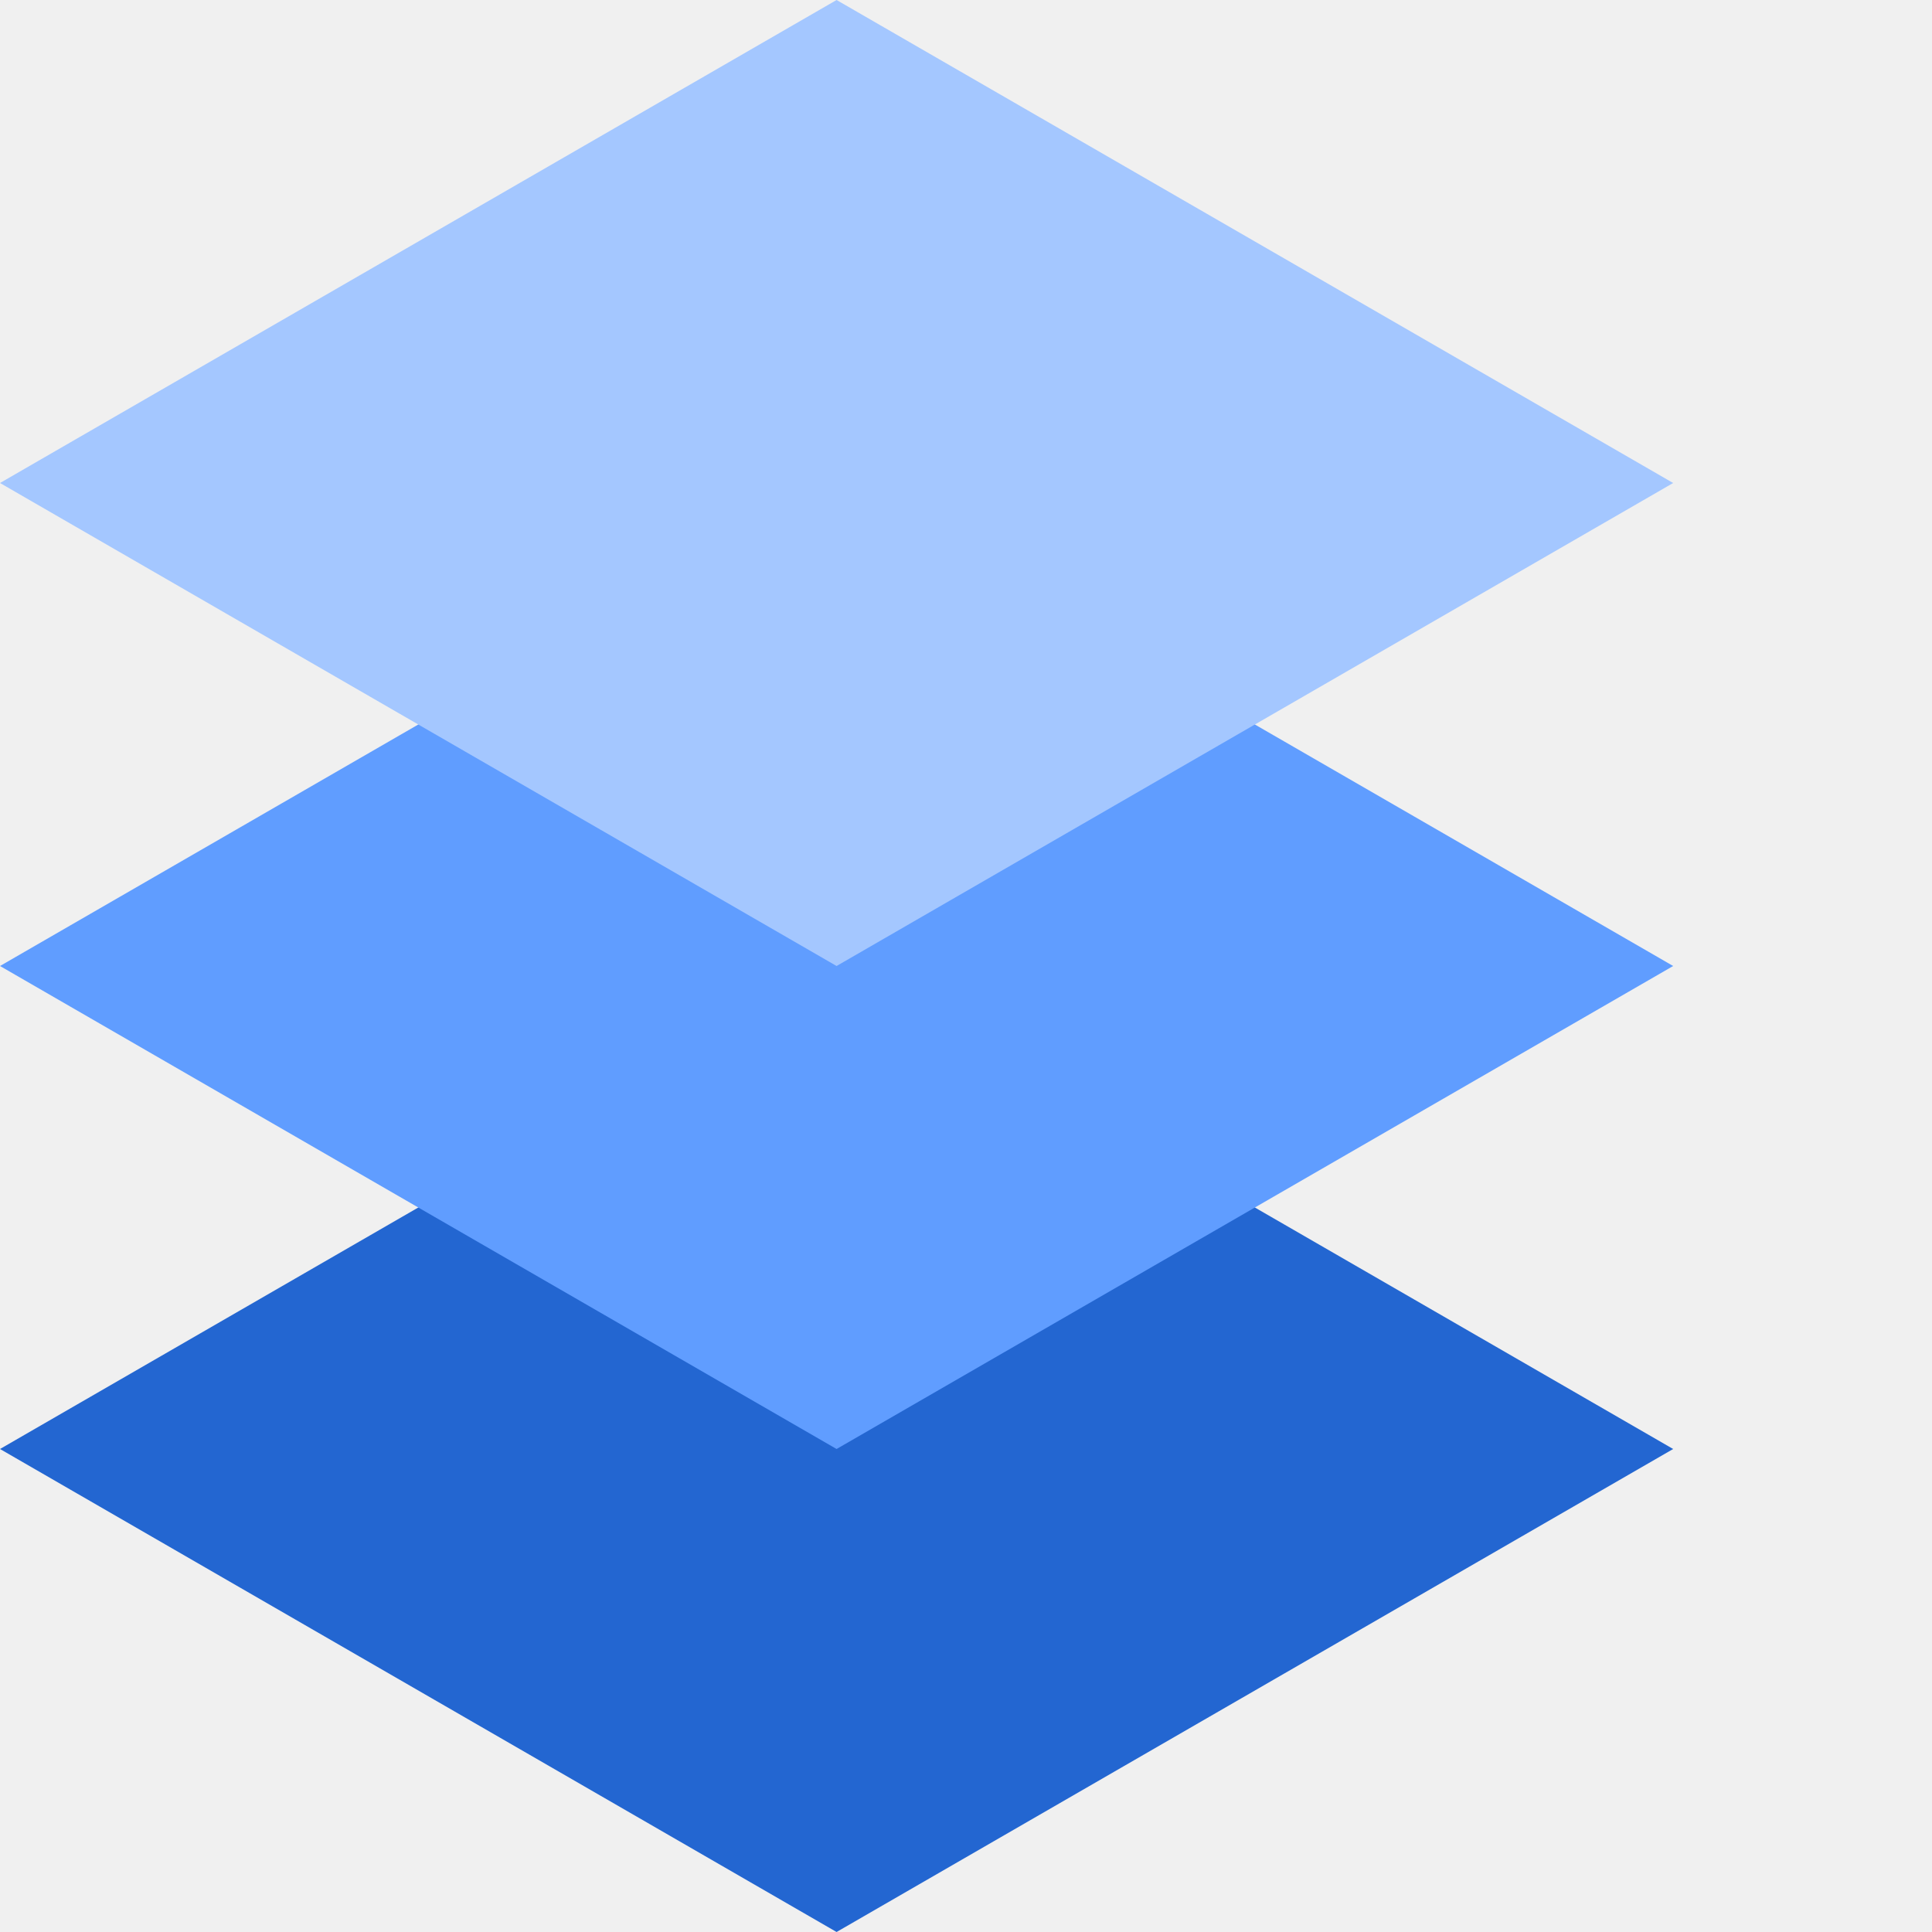
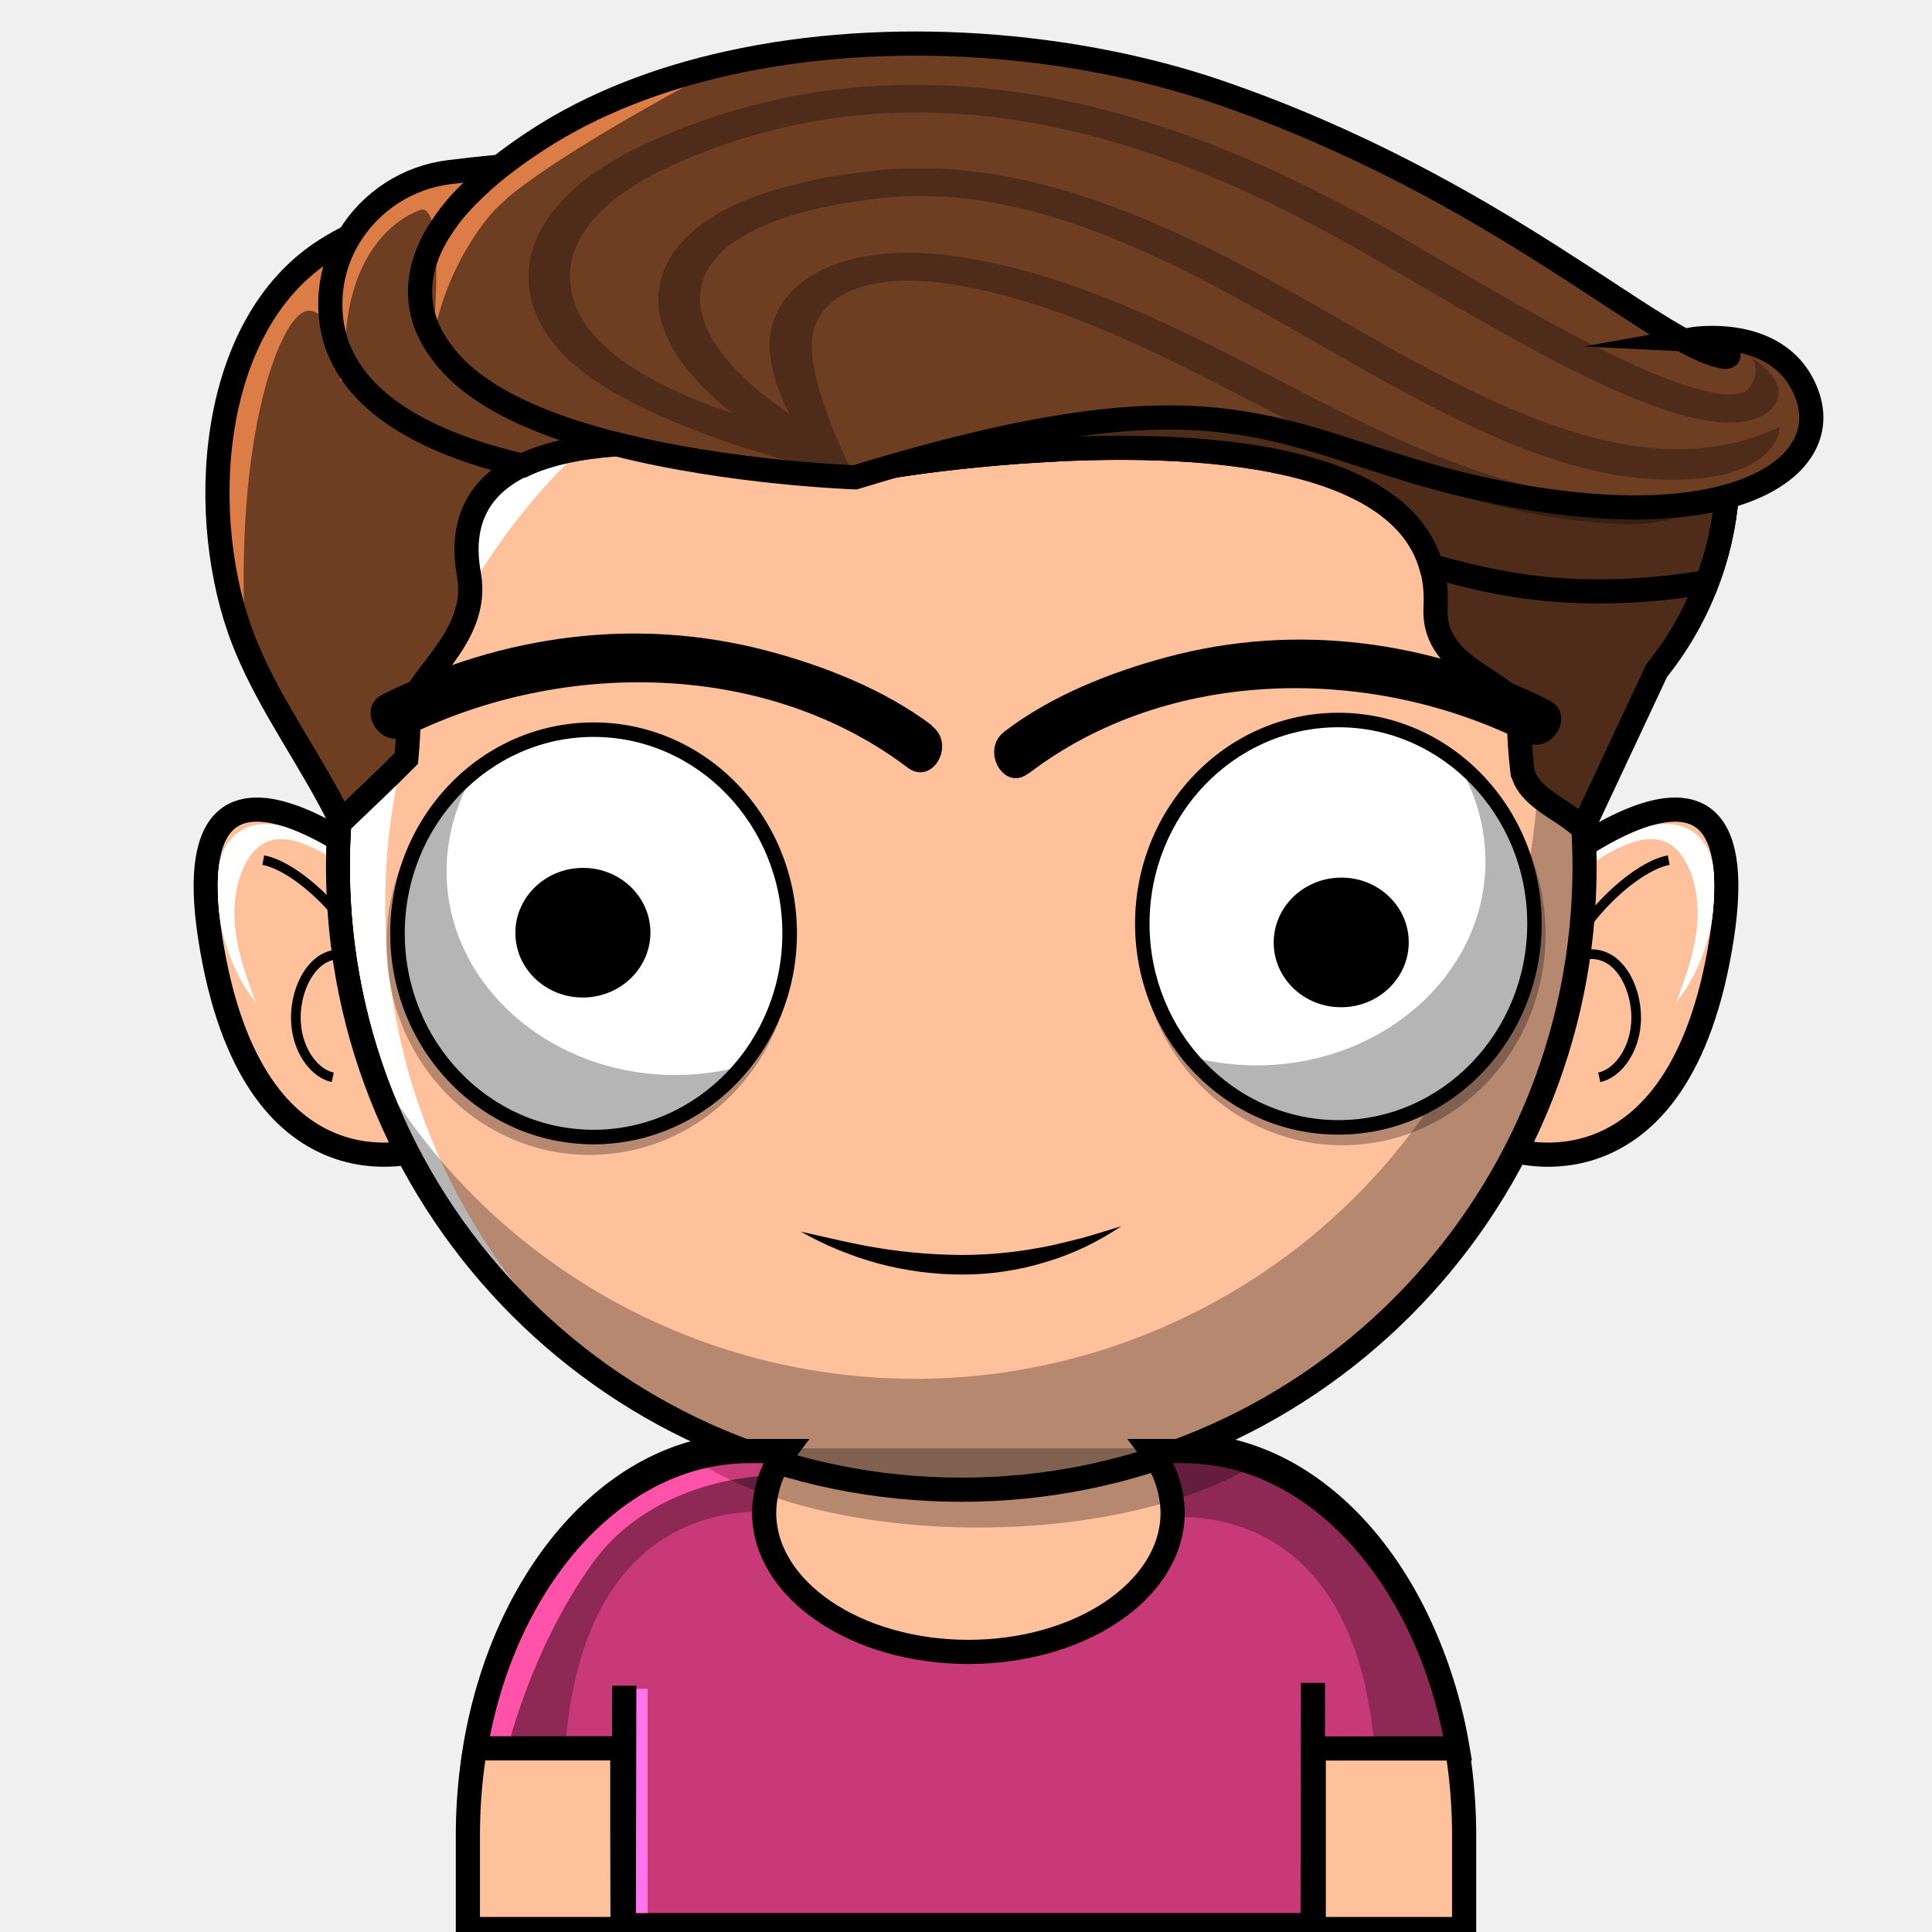
- <svg xmlns="http://www.w3.org/2000/svg" version="1.1" width="256" height="256" viewbox="0 0 949 256">
-   <path fill="#2366d1" d="M110.851 128L221.703 192L110.851 256L0 192Z" />
-   <path fill="#609dff" d="M110.851 64L221.703 128L110.851 192L0 128Z" />
-   <path fill="#a4c7ff" d="M110.851 0L221.703 64L110.851 128L0 64Z" />
+ <svg xmlns="http://www.w3.org/2000/svg" width="400" height="400">
+   <defs>
+     <style>.cls-multipy{mix-blend-mode: multiply;}.cls-softlight{mix-blend-mode: soft-light;}.cls-overlay{mix-blend-mode: overlay;}.cls-colorburn{mix-blend-mode: color-burn;}.cls-screen{mix-blend-mode: screen;}.cls-lighten{ mix-blend-mode: darken;}</style>
+   </defs>
+   <path fill="#ffc09c" stroke="#000" stroke-miterlimit="10" stroke-width="5" d="M303.13,380v19.39H96.87V380c0-38.61,19.76-71.1,45.91-78.94a42.23,42.23,0,0,1,8.94-1.67h0c1.08-.09,2.16-.14,3.26-.14h90c1.1,0,2.18,0,3.26.14h0a42.32,42.32,0,0,1,12.16,2.78C285,311.65,303.13,343,303.13,380Z" class="canChange" />
+   <path fill="#ffc09c" stroke="#000" stroke-miterlimit="10" stroke-width="5" d="M311.59,187.33s53.56-48.67,44.87,6.95S312.69,238,312.69,238" class="canChange" />
+   <path fill="none" stroke="#000" stroke-miterlimit="10" stroke-width="2" d="M345.49,178.08c-7.33,1.35-19.24,13.09-21.6,22a7.31,7.31,0,0,1,10.47-.63c3.17,2.78,4.94,8.41,4.24,13.5s-3.83,9.3-7.49,10.1" />
+   <path fill="#fff" d="M315.07,196.36c5.16-10.16,12.78-17.79,21.34-21.37,3-1.27,6.42-2,9.34-.19,4.05,2.51,6,9.35,5.7,15.49s-2.37,11.76-4.4,17.19c4.25-5.19,7.1-12.56,7.89-20.42.4-3.93.23-8.26-1.49-11.48A9.14,9.14,0,0,0,348,171a12.92,12.92,0,0,0-6.39,0c-10.12,2.14-19.41,10.61-24.85,22.65" class="cls-overlay" />
+   <path fill="#ffc09c" stroke="#000" stroke-miterlimit="10" stroke-width="5" d="M88.41,187.33s-53.56-48.67-44.87,6.95S87.31,238,87.31,238" class="canChange" />
+   <path fill="none" stroke="#000" stroke-miterlimit="10" stroke-width="2" d="M54.51,178.08c7.33,1.35,19.24,13.09,21.6,22a7.31,7.31,0,0,0-10.47-.63c-3.17,2.78-4.94,8.41-4.24,13.5s3.83,9.3,7.49,10.1" />
+   <path fill="#fff" d="M84.93,196.36C79.77,186.2,72.15,178.57,63.59,175c-3-1.27-6.42-2-9.34-.19-4,2.51-6,9.35-5.7,15.49s2.37,11.76,4.4,17.19c-4.25-5.19-7.1-12.56-7.89-20.42-.4-3.93-.23-8.26,1.49-11.48A9.14,9.14,0,0,1,52,171a12.92,12.92,0,0,1,6.39,0c10.12,2.14,19.41,10.61,24.85,22.65" class="cls-overlay" />
+   <circle fill="#ffc09c" stroke="#000" stroke-miterlimit="10" stroke-width="5" cx="199.03" cy="179.39" r="129.04" class="canChange" />
+   <path fill="#fff" d="M79.76,187a128.71,128.71,0,0,0,45.12,98A129,129,0,1,1,283,81.38,129.06,129.06,0,0,0,79.76,187Z" class="cls-overlay" />
+   <path opacity="0.29" d="M328.31,179.39a129.06,129.06,0,0,1-252,39.18A129.08,129.08,0,0,0,312.47,117.39,128.45,128.45,0,0,1,328.31,179.39Z" />
+   <path fill="#6e3e23" stroke="#000" stroke-miterlimit="10" stroke-width="5" d="M357.48,102.83a66.57,66.57,0,0,1-14.48,36L327.73,171.4c-.85-.67-1.69-1.34-2.57-2-3.21-2.35-8.34-4.82-9.7-8.84a4.38,4.38,0,0,0-.23-.58,110,110,0,0,1-.78-11.56c-.12-7.68-18-9-17.23-22.7,1.72-31.38-46.06-34.55-81.18-32.55-12.8.72-23.92,2.14-30.34,3.13l-.36.05h0l-1.12.18-1.25.2-.15,0-.46.08-1.37.25-.57-.11-.11,0-.55-.11-.85-.17-.7-.14-3.44-.66-1-.19-2.58-.46-1.11-.2-.2,0-1.36-.23c-11.11-1.87-27.06-3.89-41.12-2.88-7.25.52-14,1.84-19.31,4.4-8.29,4-13.12,11-11,22.65,2.45,13.65-12.38,21.79-12.5,29.47,0,2.61-.18,5.51-.46,8.6-4.41,4.45-9,8.73-13.51,13.06C64.63,157.79,56.23,146.61,51,134c-.19-.46-.38-.93-.56-1.4-9.73-24.92-7.7-65.28,17.12-80.92Q69.85,50.26,72.3,49a102.63,102.63,0,0,1,24.5-8.55c4-.91,8-1.67,12-2.34,4.45-.76,8.87-1.4,13.16-2,25.52-3.65,51.4-4.95,77.16-5h.38c2.7,0,5.38.07,8.07.12,8.79,9.67,21.27,17.84,37.25,23.08,8.43,2.76,16.22,6.2,24,9.62A236.23,236.23,0,0,0,294,73.72c20.36,6.3,41.08,9.22,62.27,10.57A63.53,63.53,0,0,1,357.48,102.83Z" class="canChange" />
+   <path fill="#6e3e23" stroke="#000" stroke-miterlimit="10" stroke-width="5" d="M296.29,117.19c5.1,1.35,10.23,2.71,15.62,3.64,14.27,2.47,28,1.88,41.51-.29a64,64,0,0,0,2.89-36.25C335.12,82.94,314.4,80,294,73.72c-17.45-5.39-32-13.85-49.23-19.49-16-5.24-28.46-13.41-37.25-23.08-2.69,0-5.37-.11-8.07-.12C158,31.18,118.73,36,88,41c-4.46,10.58-9,17.42,1.57,30.61,6.63,8.26,15.3,15.41,23.79,22.73,22.25-6.73,59.64,1.23,67.6,2.78C192.18,94.93,285.85,81.16,296.29,117.19Z" class="canChange" />
+   <path opacity="0.29" d="M343,138.83,327.73,171.4c-.85-.67-1.69-1.34-2.57-2-3.21-2.35-8.34-4.82-9.7-8.84a4.38,4.38,0,0,0-.23-.58,110,110,0,0,1-.78-11.56c-.12-7.68-18-9-17.23-22.7C299.78,79.1,193,94.77,181,97.12c-1.48-.29-4-.8-7.22-1.4l95.09-31.87A236.23,236.23,0,0,0,294,73.72c20.36,6.3,41.08,9.22,62.27,10.57C363.09,116.37,343,138.83,343,138.83Z" />
+   <path fill="#6e3e23" stroke="#000" stroke-miterlimit="10" stroke-width="5" d="M216.05,93.2c-12.8.73-23.93,2.14-30.35,3.12l-.36.05h0l-1.12.18-1.25.2-.15,0-.46.08-1.37.25-.57-.11-.11,0-.55-.11-.85-.17-.7-.14-3.44-.66-1-.19-2.58-.46-1.11-.2-.2,0-1.36-.23C157.42,93,141.55,91,127.53,92c-7.25.51-14,1.83-19.35,4.39l-.12,0C88.94,91.9,76.49,84.61,71.24,74.68A23.92,23.92,0,0,1,70,72v0a0,0,0,0,0,0,0c-.12-.3-.23-.61-.32-.92l-.14-.39a25.48,25.48,0,0,1-1.14-7A26.68,26.68,0,0,1,72.3,49,28.34,28.34,0,0,1,93,35.64q5.06-.63,10.45-1.15,5.82-.56,12-1c25.77-1.87,55.5-2.34,83.67-2.45.89,19.9,6.46,40,15.08,58.33.6,1.28,1.22,2.56,1.85,3.83Z" class="canChange" />
+   <path fill="#6e3e23" stroke="#000" stroke-miterlimit="10" stroke-width="5" d="M357.48,102.83c-9.92,2.71-24.08,3.22-42.53,0C274,95.75,264.2,79.93,214.19,89.36c-8.38,1.57-17.88,3.86-28.85,7h0c-2.67.77-5.42,1.59-8.27,2.46,0,0-25.74-.84-49.51-6.88l-.16,0c-11-2.8-21.53-6.7-28.92-12.15a31.48,31.48,0,0,1-8.79-9.48h0c-3.39-5.93-4-13.05.36-21a41.56,41.56,0,0,1,6.78-8.86,72.2,72.2,0,0,1,6.65-5.94q3.47-2.73,7.78-5.55c11.52-7.5,25.12-12.72,39.67-15.92,33.2-7.34,71.38-4.22,101.3,6,57.85,19.85,90.74,52.46,104.71,54.83,3.59,0-4.12-3.43-7-3.57,0,0,19.28-3.48,24.4,12C377.08,90.73,371.52,99,357.48,102.83Z" class="canChange" />
+   <path opacity="0.29" d="M182.64,41c32-3.35,62.72,14.33,92.52,31.46,24.44,14,47.15,26.35,69.32,26.85,24,.54,24-10.95,24-10.95-26.21,12.39-55.82-2-87.68-20.28C251,51,217.11,31.52,181.28,35.32,137.43,40,135.8,58,136.35,63.45c.84,8.4,7.64,16,15.17,22.06-10.47-3.48-21.93-8.66-28.45-16-8.23-9.24-8.85-24.08,16.42-35.43,63.32-28.45,122.84,6.45,151.45,23.21l3.29,1.93c21,12.22,44.86,26.08,60.57,28.06,4.59.58,9.57.12,12.22-2.94,4.39-5.07-4.35-10.31-4.35-10.31,2.17,3-.46,6.35-1,6.87s-3.13,1-5.22.69C343,79.89,318.13,65.42,300,54.85l-3.27-1.91c-27.89-16.34-93.18-54.61-162-23.67-28.35,12.73-30,30.87-19,43.18C128.43,86.91,165.69,96.56,177,98.84c0,0-9.94-19-8.85-28.85.45-4.09,3.06-7.47,7.35-9.52,5.42-2.57,13.33-3.06,22.86-1.4,21.47,3.74,41.49,14.08,60.86,24.08,24.92,12.88,45.5,23.59,75.31,25.33,15.47.9,19.9-6.22,19.9-6.22-33.3,5.59-60.77-8.63-89.89-23.68-20-10.36-40.79-21.07-64-25.11-15.29-2.67-24.81-.22-30.1,2.3-6.43,3.06-10.31,8-11,13.79-.6,5.44,1.55,11.32,4,16.13C155.09,80,145.9,71.86,145,63.07,143.88,51.72,157.6,43.69,182.64,41Z" />
+   <path fill="#fff" d="M150.9,13c-10.18,5.39-24.56,13.3-35.46,20.46-2.42,1.58-4.66,3.13-6.65,4.61a44,44,0,0,0-7.29,6.41A56.76,56.76,0,0,0,89.68,70.11c.14-1.61,1.14-13.45.34-20.82-.42-3.83-1.32-6.45-3.09-5.8-5.43,2-14.43,9-15.43,27-.09,1.68-.18,3.06-.26,4.18C70.43,85.3,70,72.54,70,72v0a0,0,0,0,0,0,0,9.64,9.64,0,0,0-.32-.92l-.14-.39c-1.12-2.86-4.11-9-8-5.1-5,5-12,26-11,61,.06,2.19,0,4.23-.08,6.13-9.73-24.92-7.7-65.28,17.12-80.92Q69.85,50.26,72.3,49A28.34,28.34,0,0,1,93,35.64q5.06-.63,10.45-1.15,3.47-2.73,7.78-5.55C122.75,21.44,136.35,16.22,150.9,13Z" class="cls-overlay" />
+   <path d="M193,150.23c-9.82-7.43-22.29-12.35-34.08-15.47-27-7.15-54.79-3.37-79.66,9-5.76,2.86-.7,11.49,5,8.64,32-15.87,74.26-15.72,103.65,6.52,5.13,3.88,10.12-4.8,5-8.64Z" class="canChange" />
+   <path d="M213,160.12c29.07-22.2,70.94-22.38,102.65-6.51,5.74,2.87,10.81-5.76,5.05-8.64-24.62-12.31-52.22-16.11-79-8.95-11.7,3.13-24.06,8-33.78,15.47-5,3.85-.07,12.54,5,8.63Z" class="canChange" />
+   <ellipse opacity="0.29" cx="277.91" cy="193.44" rx="42.09" ry="43.67" />
+   <ellipse fill="#fff" cx="277.11" cy="191.24" rx="40.59" ry="42.17" />
+   <path d="M277.11,150.57c21.55,0,39.09,18.25,39.09,40.67s-17.54,40.67-39.09,40.67S238,213.66,238,191.24s17.53-40.67,39.09-40.67m0-3c-23.25,0-42.09,19.55-42.09,43.67s18.84,43.67,42.09,43.67,42.09-19.55,42.09-43.67-18.85-43.67-42.09-43.67Z" />
+   <path opacity="0.29" d="M319.19,191.24c0,24.12-18.84,43.66-42.09,43.66A41.47,41.47,0,0,1,243.82,218a52.93,52.93,0,0,0,16.33,2.57c26.18,0,47.4-18.92,47.4-42.25a39,39,0,0,0-8.75-24.47A44,44,0,0,1,319.19,191.24Z" />
+   <ellipse cx="277.7" cy="195.1" rx="13.98" ry="13.42" transform="translate(-5.32 7.8) rotate(-1.59)" class="canChange" />
+   <ellipse opacity="0.29" cx="122.09" cy="195.44" rx="42.09" ry="43.67" />
+   <ellipse fill="#fff" cx="122.89" cy="193.24" rx="40.59" ry="42.17" />
+   <path d="M122.89,152.57c21.56,0,39.09,18.25,39.09,40.67s-17.53,40.67-39.09,40.67S83.8,215.66,83.8,193.24s17.54-40.67,39.09-40.67m0-3c-23.24,0-42.09,19.55-42.09,43.67s18.85,43.67,42.09,43.67S165,217.36,165,193.24s-18.84-43.67-42.09-43.67Z" />
+   <path opacity="0.29" d="M80.81,193.24c0,24.12,18.84,43.66,42.09,43.66A41.47,41.47,0,0,0,156.18,220a52.93,52.93,0,0,1-16.33,2.57c-26.18,0-47.4-18.92-47.4-42.25a39,39,0,0,1,8.75-24.47A44,44,0,0,0,80.81,193.24Z" />
+   <ellipse cx="120.7" cy="193.1" rx="13.98" ry="13.42" transform="translate(-5.33 3.43) rotate(-1.59)" class="canChange" />
+   <path d="M165.81,255c5.64,1.24,11.12,2.63,16.69,3.49a111.63,111.63,0,0,0,16.68,1.34,88.39,88.39,0,0,0,16.59-1.6c.69-.13,1.38-.24,2.06-.4s1.36-.34,2-.48c1.38-.28,2.73-.71,4.1-1,2.73-.76,5.45-1.64,8.21-2.47a62,62,0,0,1-7.52,4.31,58.05,58.05,0,0,1-8.15,3.12,59,59,0,0,1-17.33,2.57,67.39,67.39,0,0,1-17.34-2.3A69.9,69.9,0,0,1,165.81,255Z" />
+   <path fill="#c73a77" stroke="#000" stroke-miterlimit="10" stroke-width="5" d="M248.37,300.56h0c-1.08-.09-2.16-.14-3.26-.14h-6.7a21.59,21.59,0,0,1,4.36,12.76c0,.22,0,.44,0,.66-.52,15.62-19.24,28.17-42.28,28.17-23.35,0-42.28-12.91-42.28-28.83a21.59,21.59,0,0,1,4.36-12.76h-7.47c-1.1,0-2.18.05-3.26.14h0c-26.08,2-47.72,27.68-53.4,61.41h30.4l0,15.7v.73l.05,20.17H272V362h29.79C296.09,328.24,274.45,302.54,248.37,300.56Z" class="canChange" />
+   <polygon fill="#fff" points="134.09 349.65 134.09 399.43 128.19 398.65 128.38 349.65 134.09 349.65" class="cls-overlay" />
+   <line fill="none" stroke="#000" stroke-miterlimit="10" stroke-width="5" x1="271.84" y1="348.43" x2="271.75" y2="400" />
+   <path opacity="0.29" d="M260.53,302.78c-12.93,8.17-34.09,13.48-58,13.48-24.95,0-46.92-5.8-59.66-14.59a42.88,42.88,0,0,1,8.94-1.68h0c1.08-.09,2.16-.13,3.26-.13h90c1.1,0,2.18,0,3.26.13h0A42.67,42.67,0,0,1,260.53,302.78Z" />
+   <line fill="none" stroke="#000" stroke-miterlimit="10" stroke-width="5" x1="129.25" y1="349.01" x2="129.15" y2="400" />
+   <path opacity="0.29" d="M301.76,363.22H284.69c-3.38-46.05-31.07-49.55-41.94-49.11,0-.22,0-.45,0-.67a22.31,22.31,0,0,0-4.36-13h6.7c1.1,0,2.18.05,3.26.14h0C274.45,302.58,296.09,328.8,301.76,363.22Z" />
+   <path opacity="0.29" d="M99.88,362.09H117c3.38-46,31.08-49.55,42-49.11,0-.22,0-.45,0-.68a22.37,22.37,0,0,1,4.36-13h-6.69c-1.11,0-2.18,0-3.26.14h0C127.19,301.45,105.55,327.67,99.88,362.09Z" />
+   <path fill="#fff" d="M159.35,301v4.52s-23.63,0-36.67,18.11-17.93,39.6-17.93,39.6H98.24s8.14-36.21,20.37-46.39S152.83,297.59,159.35,301Z" class="cls-overlay" />
</svg>
